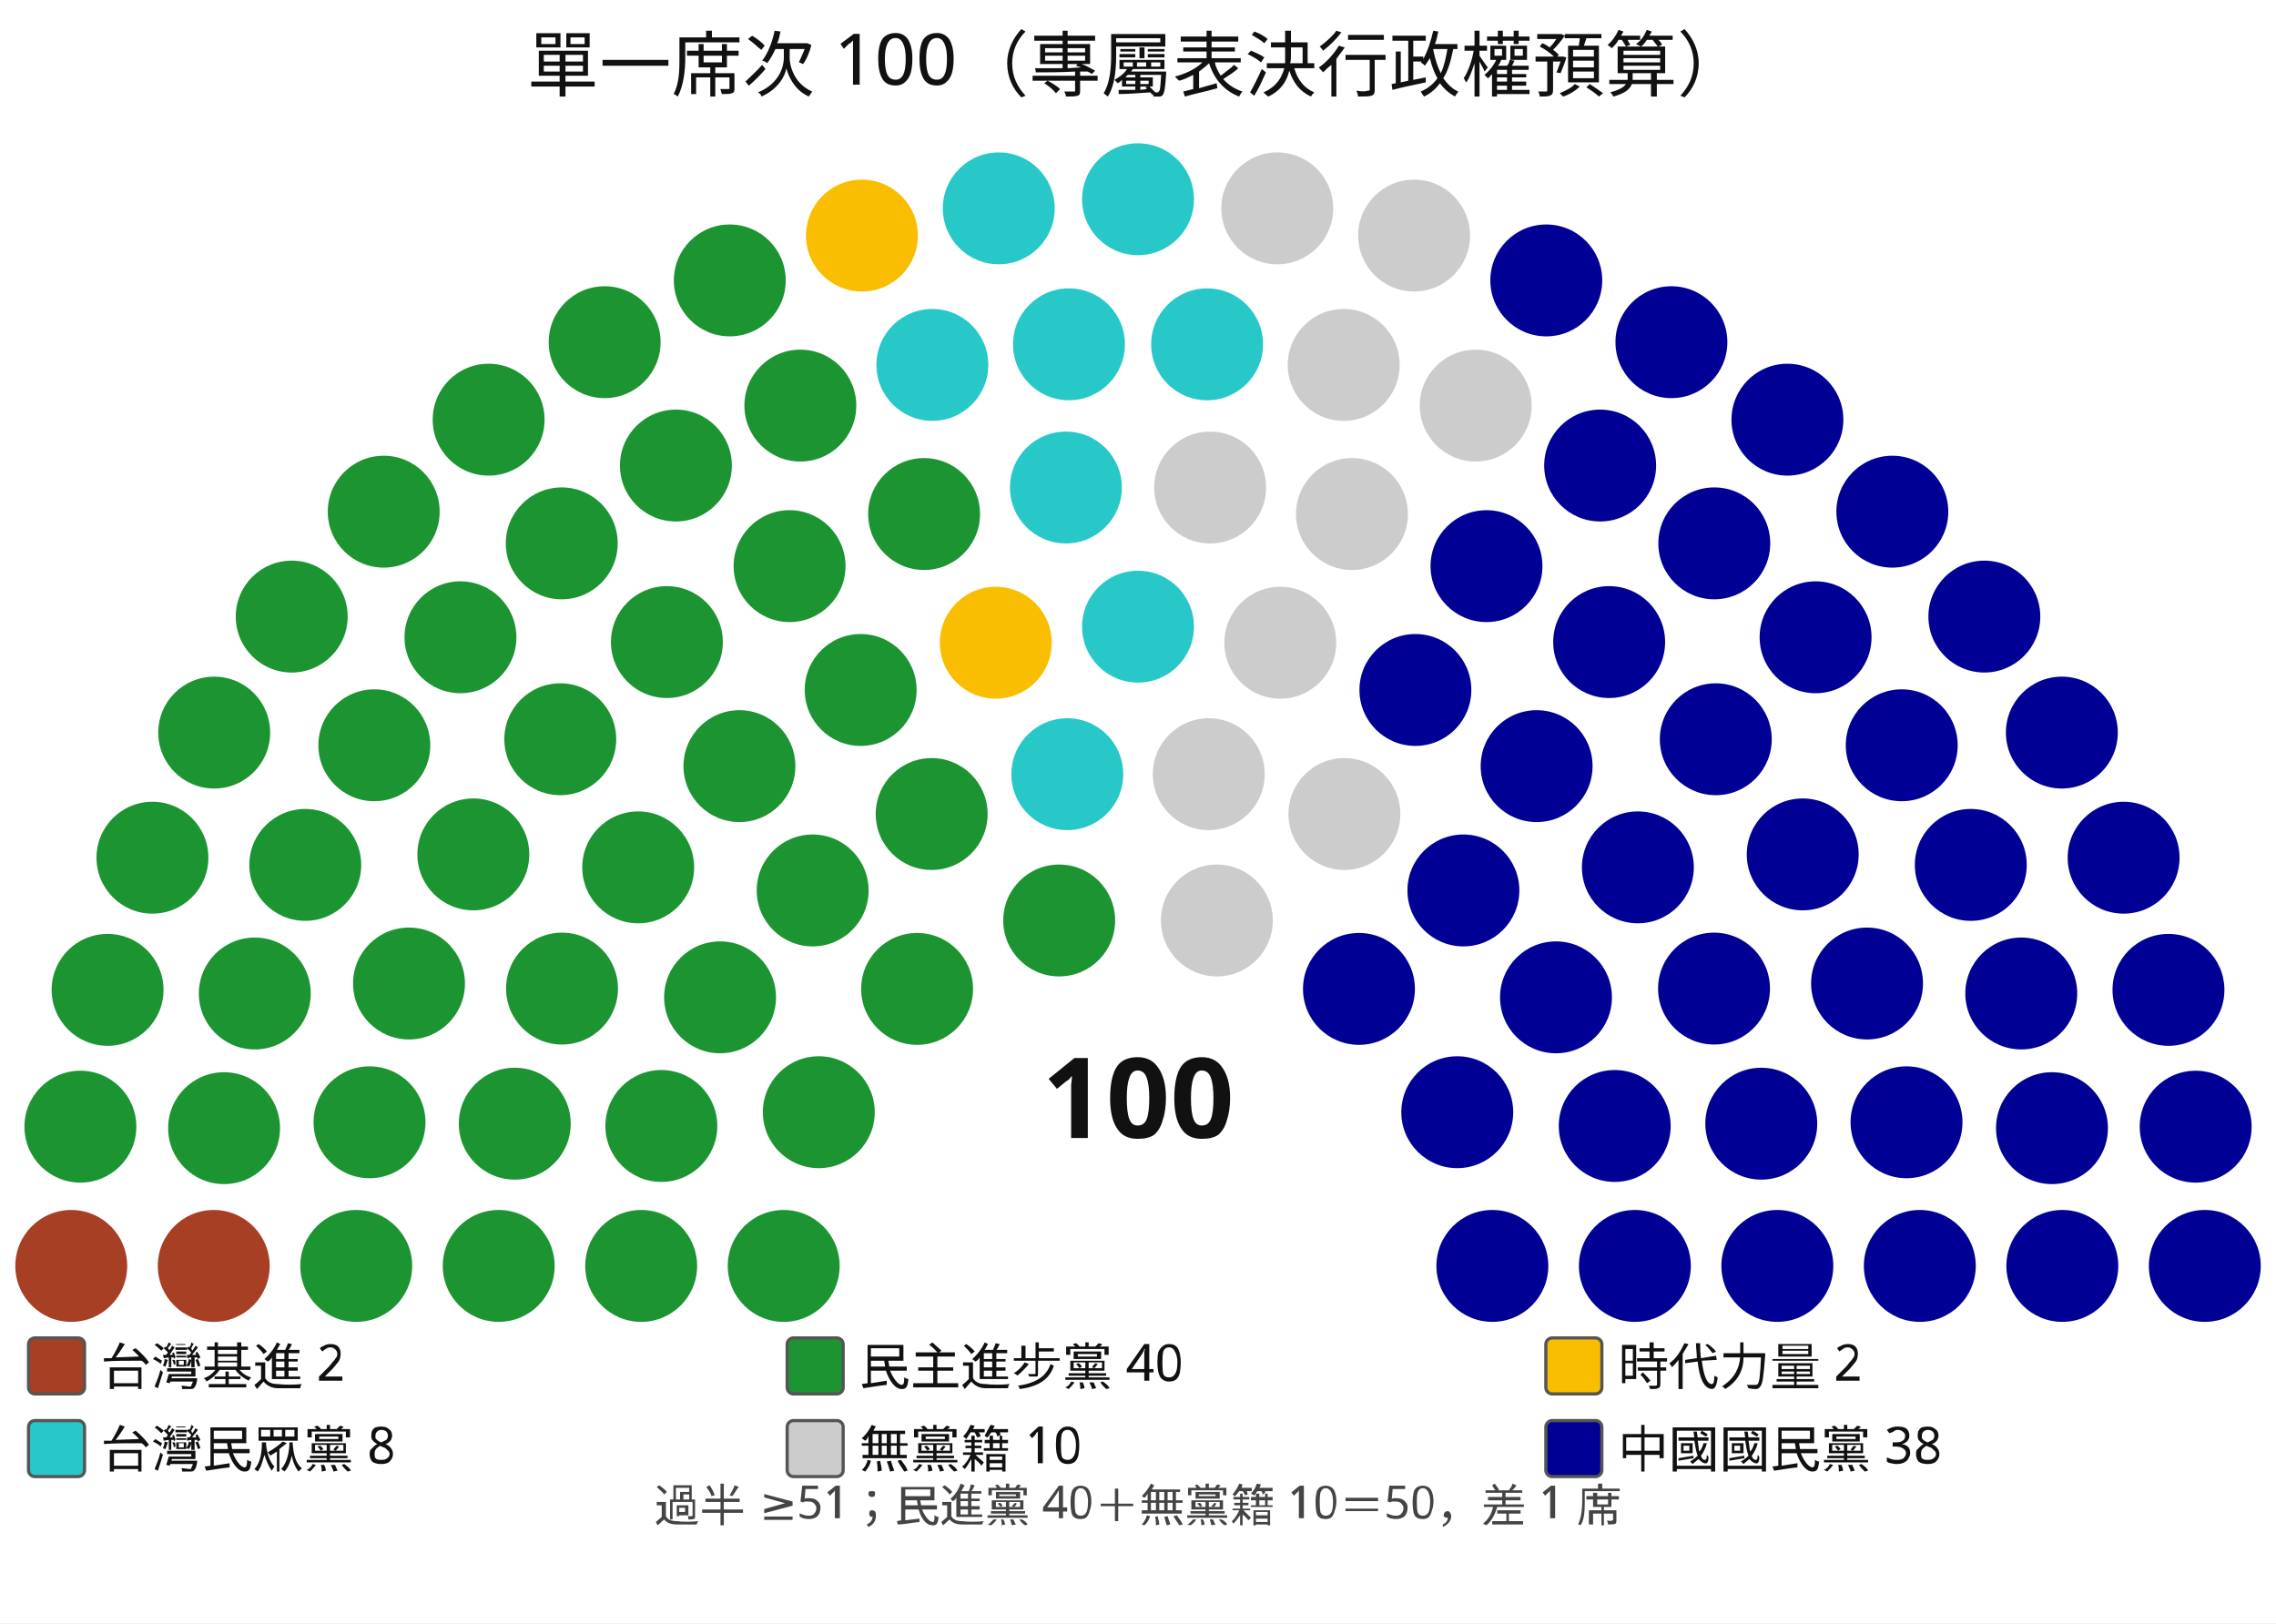
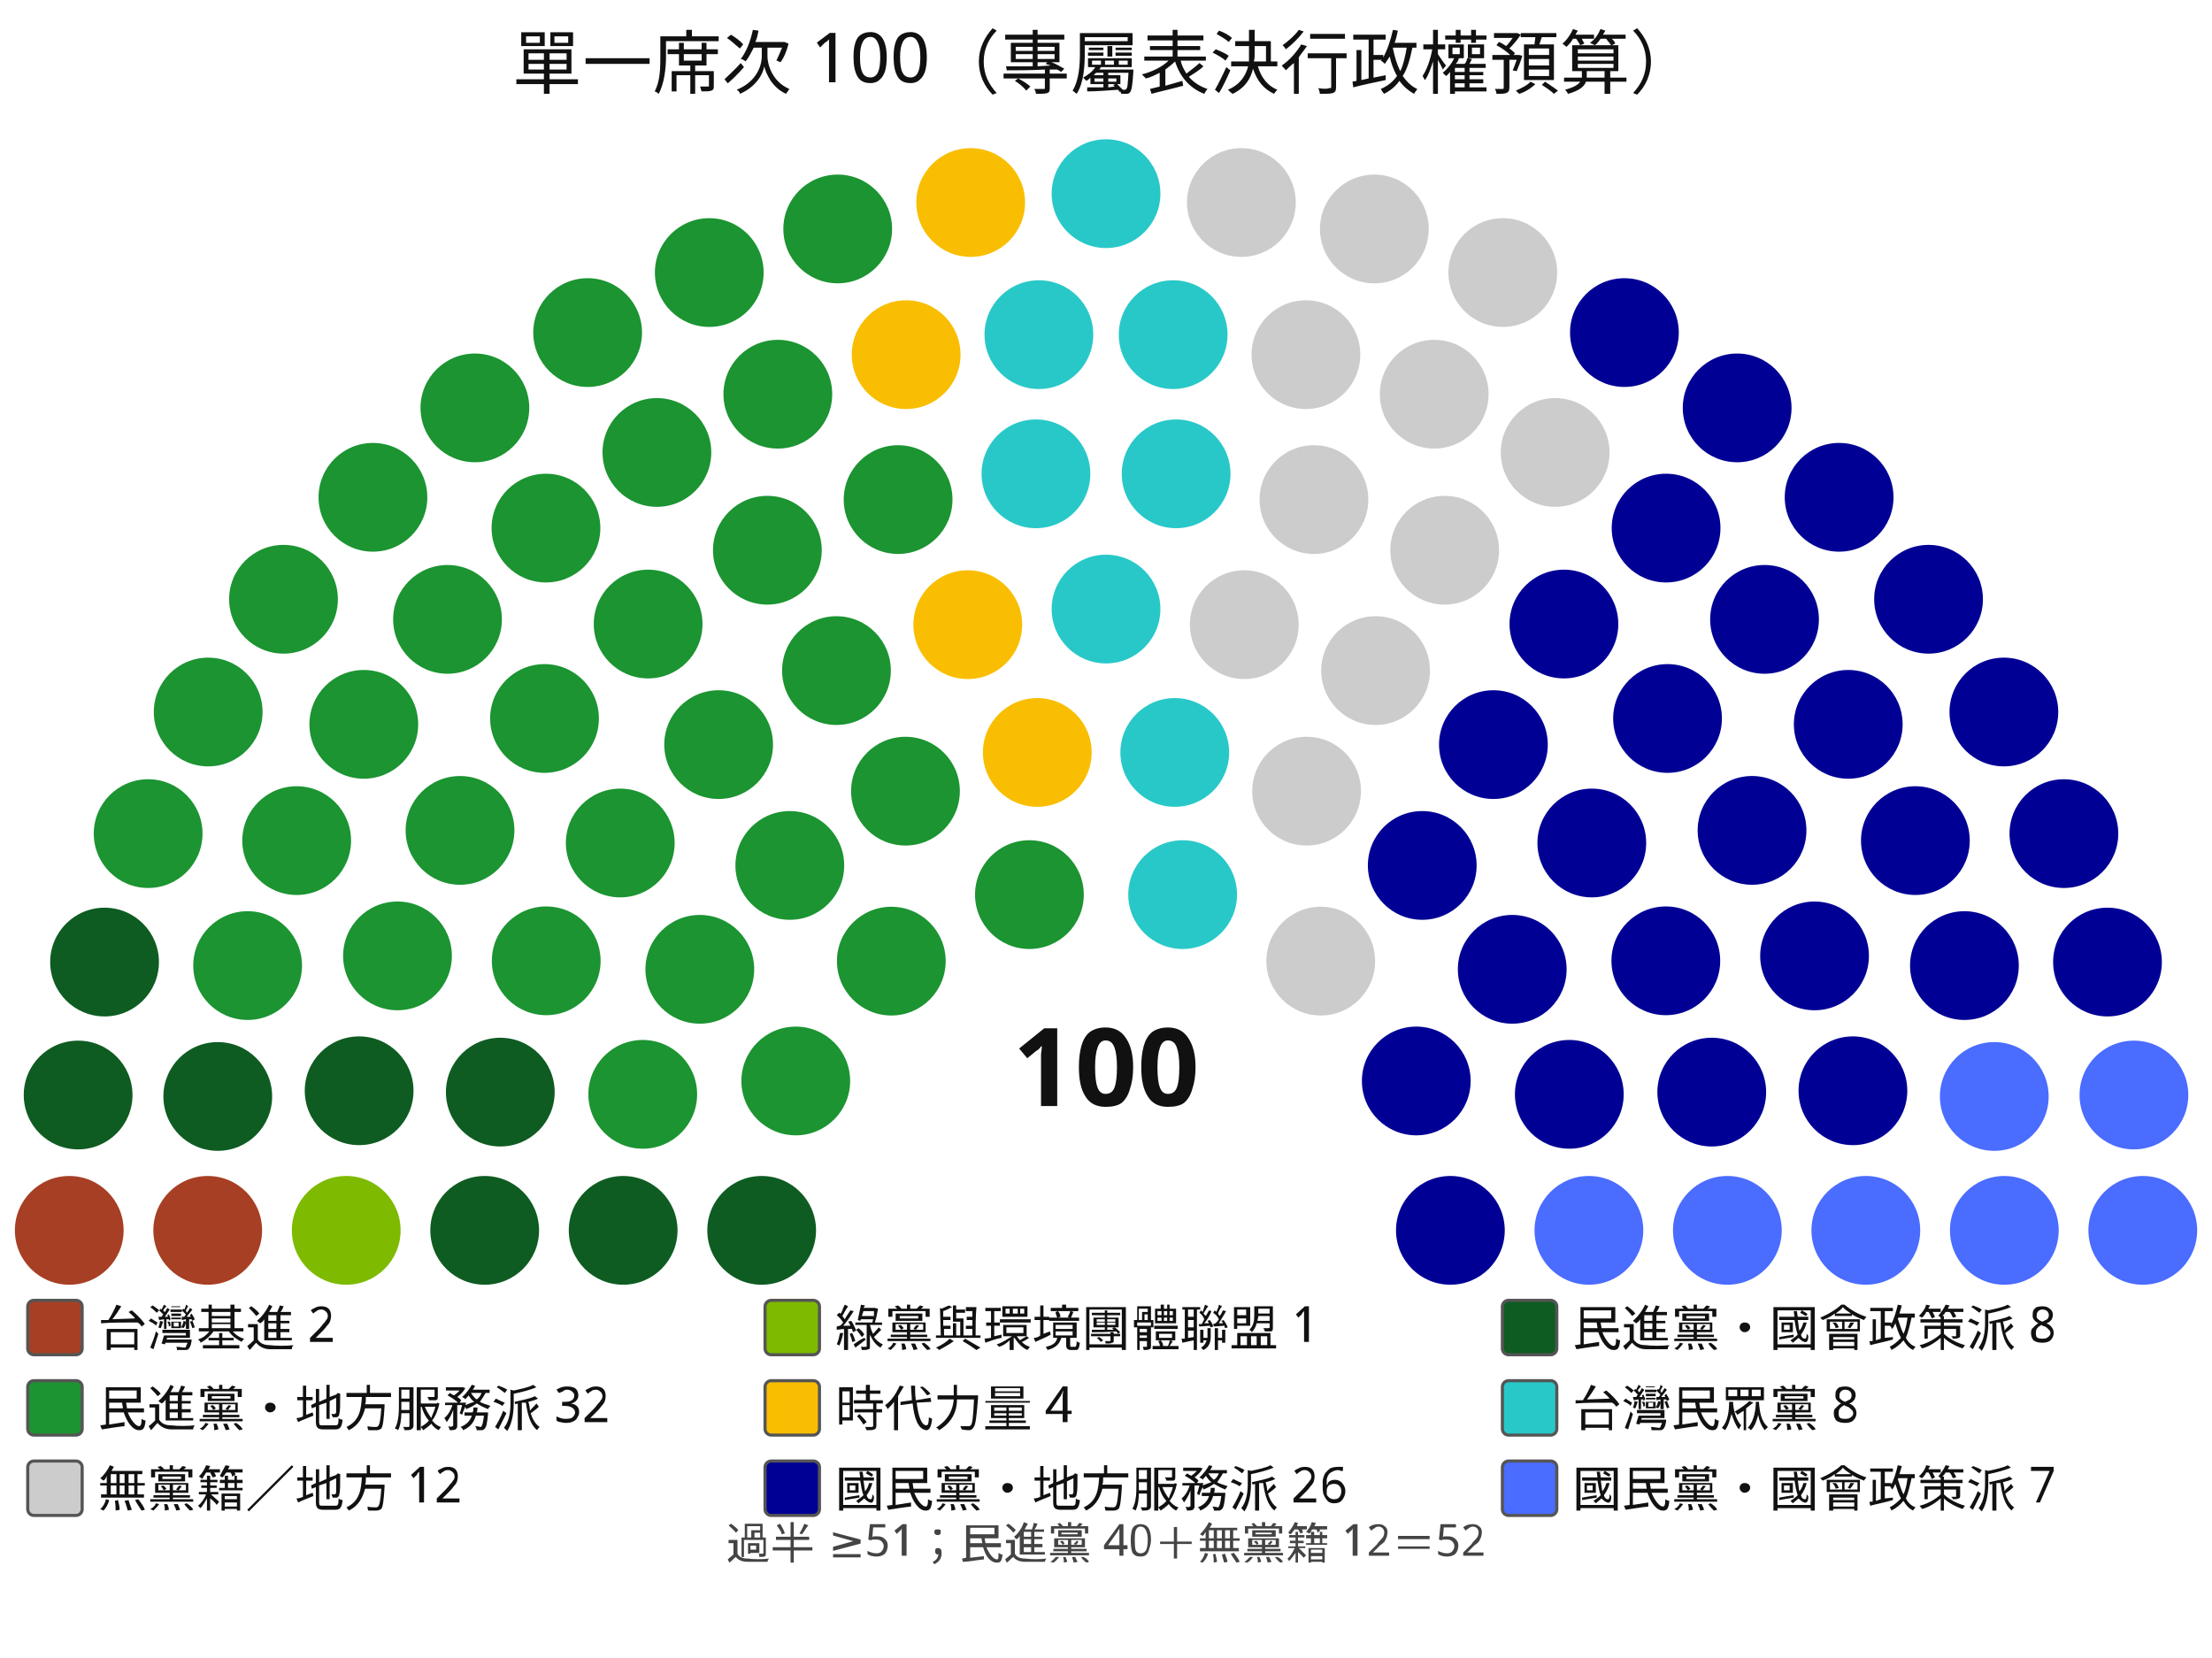
- <svg xmlns="http://www.w3.org/2000/svg" viewBox="-21.336 -23.736 42.671 30.436" role="img" aria-label="單一席次 100（專屬表決行政權預算）">
-   <rect x="-21.336" y="-23.736" width="42.671" height="30.436" fill="#ffffff" />
+ <svg xmlns="http://www.w3.org/2000/svg" viewBox="-21.336 -23.736 42.671 31.986" role="img" aria-label="單一席次 100（專屬表決行政權預算）">
+   <rect x="-21.336" y="-23.736" width="42.671" height="31.986" fill="#ffffff" />
  <text x="0" y="-22.036" text-anchor="middle" font-family="Noto Sans, DejaVu Sans, sans-serif" font-size="1.35" fill="#111">單一席次 100（專屬表決行政權預算）</text>
  <circle cx="-20" cy="-0" r="1.069" fill="#A73F24" stroke="#ffffff" stroke-width="0.04" />
-   <circle cx="-19.829" cy="-2.611" r="1.069" fill="#1B9431" stroke="#ffffff" stroke-width="0.04" />
-   <circle cx="-19.319" cy="-5.176" r="1.069" fill="#1B9431" stroke="#ffffff" stroke-width="0.04" />
+   <circle cx="-19.829" cy="-2.611" r="1.069" fill="#0E5C22" stroke="#ffffff" stroke-width="0.04" />
+   <circle cx="-19.319" cy="-5.176" r="1.069" fill="#0E5C22" stroke="#ffffff" stroke-width="0.04" />
  <circle cx="-18.478" cy="-7.654" r="1.069" fill="#1B9431" stroke="#ffffff" stroke-width="0.04" />
  <circle cx="-17.32" cy="-10" r="1.069" fill="#1B9431" stroke="#ffffff" stroke-width="0.04" />
  <circle cx="-15.867" cy="-12.175" r="1.069" fill="#1B9431" stroke="#ffffff" stroke-width="0.04" />
  <circle cx="-14.142" cy="-14.142" r="1.069" fill="#1B9431" stroke="#ffffff" stroke-width="0.04" />
  <circle cx="-12.175" cy="-15.867" r="1.069" fill="#1B9431" stroke="#ffffff" stroke-width="0.04" />
  <circle cx="-10" cy="-17.32" r="1.069" fill="#1B9431" stroke="#ffffff" stroke-width="0.04" />
  <circle cx="-7.654" cy="-18.478" r="1.069" fill="#1B9431" stroke="#ffffff" stroke-width="0.04" />
-   <circle cx="-5.176" cy="-19.319" r="1.069" fill="#F9BE01" stroke="#ffffff" stroke-width="0.04" />
-   <circle cx="-2.611" cy="-19.829" r="1.069" fill="#28C8C8" stroke="#ffffff" stroke-width="0.04" />
+   <circle cx="-5.176" cy="-19.319" r="1.069" fill="#1B9431" stroke="#ffffff" stroke-width="0.04" />
+   <circle cx="-2.611" cy="-19.829" r="1.069" fill="#F9BE01" stroke="#ffffff" stroke-width="0.04" />
  <circle cx="0" cy="-20" r="1.069" fill="#28C8C8" stroke="#ffffff" stroke-width="0.04" />
  <circle cx="2.611" cy="-19.829" r="1.069" fill="#CCCCCC" stroke="#ffffff" stroke-width="0.04" />
  <circle cx="5.176" cy="-19.319" r="1.069" fill="#CCCCCC" stroke="#ffffff" stroke-width="0.04" />
-   <circle cx="7.654" cy="-18.478" r="1.069" fill="#000095" stroke="#ffffff" stroke-width="0.04" />
+   <circle cx="7.654" cy="-18.478" r="1.069" fill="#CCCCCC" stroke="#ffffff" stroke-width="0.04" />
  <circle cx="10" cy="-17.32" r="1.069" fill="#000095" stroke="#ffffff" stroke-width="0.04" />
  <circle cx="12.175" cy="-15.867" r="1.069" fill="#000095" stroke="#ffffff" stroke-width="0.04" />
  <circle cx="14.142" cy="-14.142" r="1.069" fill="#000095" stroke="#ffffff" stroke-width="0.04" />
  <circle cx="15.867" cy="-12.175" r="1.069" fill="#000095" stroke="#ffffff" stroke-width="0.04" />
  <circle cx="17.32" cy="-10" r="1.069" fill="#000095" stroke="#ffffff" stroke-width="0.04" />
  <circle cx="18.478" cy="-7.654" r="1.069" fill="#000095" stroke="#ffffff" stroke-width="0.04" />
  <circle cx="19.319" cy="-5.176" r="1.069" fill="#000095" stroke="#ffffff" stroke-width="0.04" />
-   <circle cx="19.829" cy="-2.611" r="1.069" fill="#000095" stroke="#ffffff" stroke-width="0.04" />
-   <circle cx="20" cy="0" r="1.069" fill="#000095" stroke="#ffffff" stroke-width="0.04" />
+   <circle cx="19.829" cy="-2.611" r="1.069" fill="#4A6CFF" stroke="#ffffff" stroke-width="0.04" />
+   <circle cx="20" cy="0" r="1.069" fill="#4A6CFF" stroke="#ffffff" stroke-width="0.04" />
  <circle cx="-17.329" cy="-0" r="1.069" fill="#A73F24" stroke="#ffffff" stroke-width="0.04" />
-   <circle cx="-17.135" cy="-2.583" r="1.069" fill="#1B9431" stroke="#ffffff" stroke-width="0.04" />
+   <circle cx="-17.135" cy="-2.583" r="1.069" fill="#0E5C22" stroke="#ffffff" stroke-width="0.04" />
  <circle cx="-16.559" cy="-5.108" r="1.069" fill="#1B9431" stroke="#ffffff" stroke-width="0.04" />
  <circle cx="-15.613" cy="-7.519" r="1.069" fill="#1B9431" stroke="#ffffff" stroke-width="0.04" />
  <circle cx="-14.318" cy="-9.762" r="1.069" fill="#1B9431" stroke="#ffffff" stroke-width="0.04" />
  <circle cx="-12.703" cy="-11.787" r="1.069" fill="#1B9431" stroke="#ffffff" stroke-width="0.04" />
  <circle cx="-10.804" cy="-13.548" r="1.069" fill="#1B9431" stroke="#ffffff" stroke-width="0.04" />
  <circle cx="-8.664" cy="-15.007" r="1.069" fill="#1B9431" stroke="#ffffff" stroke-width="0.04" />
  <circle cx="-6.331" cy="-16.131" r="1.069" fill="#1B9431" stroke="#ffffff" stroke-width="0.04" />
-   <circle cx="-3.856" cy="-16.894" r="1.069" fill="#28C8C8" stroke="#ffffff" stroke-width="0.04" />
+   <circle cx="-3.856" cy="-16.894" r="1.069" fill="#F9BE01" stroke="#ffffff" stroke-width="0.04" />
  <circle cx="-1.295" cy="-17.28" r="1.069" fill="#28C8C8" stroke="#ffffff" stroke-width="0.04" />
  <circle cx="1.295" cy="-17.28" r="1.069" fill="#28C8C8" stroke="#ffffff" stroke-width="0.04" />
  <circle cx="3.856" cy="-16.894" r="1.069" fill="#CCCCCC" stroke="#ffffff" stroke-width="0.04" />
  <circle cx="6.331" cy="-16.131" r="1.069" fill="#CCCCCC" stroke="#ffffff" stroke-width="0.04" />
-   <circle cx="8.664" cy="-15.007" r="1.069" fill="#000095" stroke="#ffffff" stroke-width="0.04" />
+   <circle cx="8.664" cy="-15.007" r="1.069" fill="#CCCCCC" stroke="#ffffff" stroke-width="0.04" />
  <circle cx="10.804" cy="-13.548" r="1.069" fill="#000095" stroke="#ffffff" stroke-width="0.04" />
  <circle cx="12.703" cy="-11.787" r="1.069" fill="#000095" stroke="#ffffff" stroke-width="0.04" />
  <circle cx="14.318" cy="-9.762" r="1.069" fill="#000095" stroke="#ffffff" stroke-width="0.04" />
  <circle cx="15.613" cy="-7.519" r="1.069" fill="#000095" stroke="#ffffff" stroke-width="0.04" />
  <circle cx="16.559" cy="-5.108" r="1.069" fill="#000095" stroke="#ffffff" stroke-width="0.04" />
-   <circle cx="17.135" cy="-2.583" r="1.069" fill="#000095" stroke="#ffffff" stroke-width="0.04" />
-   <circle cx="17.329" cy="-0" r="1.069" fill="#000095" stroke="#ffffff" stroke-width="0.04" />
-   <circle cx="-14.657" cy="-0" r="1.069" fill="#1B9431" stroke="#ffffff" stroke-width="0.04" />
-   <circle cx="-14.408" cy="-2.693" r="1.069" fill="#1B9431" stroke="#ffffff" stroke-width="0.04" />
+   <circle cx="17.135" cy="-2.583" r="1.069" fill="#4A6CFF" stroke="#ffffff" stroke-width="0.04" />
+   <circle cx="17.329" cy="-0" r="1.069" fill="#4A6CFF" stroke="#ffffff" stroke-width="0.04" />
+   <circle cx="-14.657" cy="-0" r="1.069" fill="#7DBA00" stroke="#ffffff" stroke-width="0.04" />
+   <circle cx="-14.408" cy="-2.693" r="1.069" fill="#0E5C22" stroke="#ffffff" stroke-width="0.04" />
  <circle cx="-13.668" cy="-5.295" r="1.069" fill="#1B9431" stroke="#ffffff" stroke-width="0.04" />
  <circle cx="-12.462" cy="-7.716" r="1.069" fill="#1B9431" stroke="#ffffff" stroke-width="0.04" />
  <circle cx="-10.832" cy="-9.875" r="1.069" fill="#1B9431" stroke="#ffffff" stroke-width="0.04" />
  <circle cx="-8.833" cy="-11.697" r="1.069" fill="#1B9431" stroke="#ffffff" stroke-width="0.04" />
  <circle cx="-6.533" cy="-13.121" r="1.069" fill="#1B9431" stroke="#ffffff" stroke-width="0.04" />
  <circle cx="-4.011" cy="-14.098" r="1.069" fill="#1B9431" stroke="#ffffff" stroke-width="0.04" />
  <circle cx="-1.352" cy="-14.595" r="1.069" fill="#28C8C8" stroke="#ffffff" stroke-width="0.04" />
-   <circle cx="1.352" cy="-14.595" r="1.069" fill="#CCCCCC" stroke="#ffffff" stroke-width="0.04" />
+   <circle cx="1.352" cy="-14.595" r="1.069" fill="#28C8C8" stroke="#ffffff" stroke-width="0.04" />
  <circle cx="4.011" cy="-14.098" r="1.069" fill="#CCCCCC" stroke="#ffffff" stroke-width="0.04" />
-   <circle cx="6.533" cy="-13.121" r="1.069" fill="#000095" stroke="#ffffff" stroke-width="0.04" />
+   <circle cx="6.533" cy="-13.121" r="1.069" fill="#CCCCCC" stroke="#ffffff" stroke-width="0.04" />
  <circle cx="8.833" cy="-11.697" r="1.069" fill="#000095" stroke="#ffffff" stroke-width="0.04" />
  <circle cx="10.832" cy="-9.875" r="1.069" fill="#000095" stroke="#ffffff" stroke-width="0.04" />
  <circle cx="12.462" cy="-7.716" r="1.069" fill="#000095" stroke="#ffffff" stroke-width="0.04" />
  <circle cx="13.668" cy="-5.295" r="1.069" fill="#000095" stroke="#ffffff" stroke-width="0.04" />
  <circle cx="14.408" cy="-2.693" r="1.069" fill="#000095" stroke="#ffffff" stroke-width="0.04" />
-   <circle cx="14.657" cy="0" r="1.069" fill="#000095" stroke="#ffffff" stroke-width="0.04" />
-   <circle cx="-11.986" cy="-0" r="1.069" fill="#1B9431" stroke="#ffffff" stroke-width="0.04" />
-   <circle cx="-11.685" cy="-2.667" r="1.069" fill="#1B9431" stroke="#ffffff" stroke-width="0.04" />
+   <circle cx="14.657" cy="0" r="1.069" fill="#4A6CFF" stroke="#ffffff" stroke-width="0.04" />
+   <circle cx="-11.986" cy="-0" r="1.069" fill="#0E5C22" stroke="#ffffff" stroke-width="0.04" />
+   <circle cx="-11.685" cy="-2.667" r="1.069" fill="#0E5C22" stroke="#ffffff" stroke-width="0.04" />
  <circle cx="-10.799" cy="-5.2" r="1.069" fill="#1B9431" stroke="#ffffff" stroke-width="0.04" />
  <circle cx="-9.371" cy="-7.473" r="1.069" fill="#1B9431" stroke="#ffffff" stroke-width="0.04" />
  <circle cx="-7.473" cy="-9.371" r="1.069" fill="#1B9431" stroke="#ffffff" stroke-width="0.04" />
  <circle cx="-5.2" cy="-10.799" r="1.069" fill="#1B9431" stroke="#ffffff" stroke-width="0.04" />
  <circle cx="-2.667" cy="-11.685" r="1.069" fill="#F9BE01" stroke="#ffffff" stroke-width="0.04" />
  <circle cx="0" cy="-11.986" r="1.069" fill="#28C8C8" stroke="#ffffff" stroke-width="0.04" />
  <circle cx="2.667" cy="-11.685" r="1.069" fill="#CCCCCC" stroke="#ffffff" stroke-width="0.04" />
-   <circle cx="5.2" cy="-10.799" r="1.069" fill="#000095" stroke="#ffffff" stroke-width="0.04" />
+   <circle cx="5.2" cy="-10.799" r="1.069" fill="#CCCCCC" stroke="#ffffff" stroke-width="0.04" />
  <circle cx="7.473" cy="-9.371" r="1.069" fill="#000095" stroke="#ffffff" stroke-width="0.04" />
  <circle cx="9.371" cy="-7.473" r="1.069" fill="#000095" stroke="#ffffff" stroke-width="0.04" />
  <circle cx="10.799" cy="-5.2" r="1.069" fill="#000095" stroke="#ffffff" stroke-width="0.04" />
  <circle cx="11.685" cy="-2.667" r="1.069" fill="#000095" stroke="#ffffff" stroke-width="0.04" />
-   <circle cx="11.986" cy="0" r="1.069" fill="#000095" stroke="#ffffff" stroke-width="0.04" />
-   <circle cx="-9.315" cy="-0" r="1.069" fill="#1B9431" stroke="#ffffff" stroke-width="0.04" />
+   <circle cx="11.986" cy="0" r="1.069" fill="#4A6CFF" stroke="#ffffff" stroke-width="0.04" />
+   <circle cx="-9.315" cy="-0" r="1.069" fill="#0E5C22" stroke="#ffffff" stroke-width="0.04" />
  <circle cx="-8.937" cy="-2.624" r="1.069" fill="#1B9431" stroke="#ffffff" stroke-width="0.04" />
  <circle cx="-7.836" cy="-5.036" r="1.069" fill="#1B9431" stroke="#ffffff" stroke-width="0.04" />
  <circle cx="-6.1" cy="-7.04" r="1.069" fill="#1B9431" stroke="#ffffff" stroke-width="0.04" />
  <circle cx="-3.869" cy="-8.473" r="1.069" fill="#1B9431" stroke="#ffffff" stroke-width="0.04" />
-   <circle cx="-1.326" cy="-9.22" r="1.069" fill="#28C8C8" stroke="#ffffff" stroke-width="0.04" />
-   <circle cx="1.326" cy="-9.22" r="1.069" fill="#CCCCCC" stroke="#ffffff" stroke-width="0.04" />
+   <circle cx="-1.326" cy="-9.22" r="1.069" fill="#F9BE01" stroke="#ffffff" stroke-width="0.04" />
+   <circle cx="1.326" cy="-9.22" r="1.069" fill="#28C8C8" stroke="#ffffff" stroke-width="0.04" />
  <circle cx="3.869" cy="-8.473" r="1.069" fill="#CCCCCC" stroke="#ffffff" stroke-width="0.04" />
  <circle cx="6.1" cy="-7.04" r="1.069" fill="#000095" stroke="#ffffff" stroke-width="0.04" />
  <circle cx="7.836" cy="-5.036" r="1.069" fill="#000095" stroke="#ffffff" stroke-width="0.04" />
  <circle cx="8.937" cy="-2.624" r="1.069" fill="#000095" stroke="#ffffff" stroke-width="0.04" />
-   <circle cx="9.315" cy="0" r="1.069" fill="#000095" stroke="#ffffff" stroke-width="0.04" />
-   <circle cx="-6.643" cy="-0" r="1.069" fill="#1B9431" stroke="#ffffff" stroke-width="0.04" />
+   <circle cx="9.315" cy="0" r="1.069" fill="#4A6CFF" stroke="#ffffff" stroke-width="0.04" />
+   <circle cx="-6.643" cy="-0" r="1.069" fill="#0E5C22" stroke="#ffffff" stroke-width="0.04" />
  <circle cx="-5.985" cy="-2.882" r="1.069" fill="#1B9431" stroke="#ffffff" stroke-width="0.04" />
  <circle cx="-4.142" cy="-5.194" r="1.069" fill="#1B9431" stroke="#ffffff" stroke-width="0.04" />
  <circle cx="-1.478" cy="-6.477" r="1.069" fill="#1B9431" stroke="#ffffff" stroke-width="0.04" />
-   <circle cx="1.478" cy="-6.477" r="1.069" fill="#CCCCCC" stroke="#ffffff" stroke-width="0.04" />
-   <circle cx="4.142" cy="-5.194" r="1.069" fill="#000095" stroke="#ffffff" stroke-width="0.04" />
+   <circle cx="1.478" cy="-6.477" r="1.069" fill="#28C8C8" stroke="#ffffff" stroke-width="0.04" />
+   <circle cx="4.142" cy="-5.194" r="1.069" fill="#CCCCCC" stroke="#ffffff" stroke-width="0.04" />
  <circle cx="5.985" cy="-2.882" r="1.069" fill="#000095" stroke="#ffffff" stroke-width="0.04" />
  <circle cx="6.643" cy="0" r="1.069" fill="#000095" stroke="#ffffff" stroke-width="0.04" />
  <text x="0" y="-2.400" text-anchor="middle" font-family="Noto Sans, DejaVu Sans, sans-serif" font-size="2.1" font-weight="700" fill="#111">100</text>
  <rect x="-20.801" y="1.350" width="1.05" height="1.05" fill="#A73F24" stroke="#555" stroke-width="0.06" rx="0.12" />
  <text x="-19.451" y="2.230" font-family="Noto Sans, DejaVu Sans, sans-serif" font-size="0.95" fill="#111">台灣基進 2</text>
-   <rect x="-6.578" y="1.350" width="1.05" height="1.05" fill="#1B9431" stroke="#555" stroke-width="0.06" rx="0.12" />
-   <text x="-5.228" y="2.230" font-family="Noto Sans, DejaVu Sans, sans-serif" font-size="0.95" fill="#111">民主進步黨 40</text>
-   <rect x="7.646" y="1.350" width="1.05" height="1.05" fill="#F9BE01" stroke="#555" stroke-width="0.06" rx="0.12" />
-   <text x="8.996" y="2.230" font-family="Noto Sans, DejaVu Sans, sans-serif" font-size="0.95" fill="#111">時代力量 2</text>
-   <rect x="-20.801" y="2.900" width="1.05" height="1.05" fill="#28C8C8" stroke="#555" stroke-width="0.06" rx="0.12" />
-   <text x="-19.451" y="3.780" font-family="Noto Sans, DejaVu Sans, sans-serif" font-size="0.95" fill="#111">台灣民眾黨 8</text>
-   <rect x="-6.578" y="2.900" width="1.05" height="1.05" fill="#CCCCCC" stroke="#555" stroke-width="0.06" rx="0.12" />
-   <text x="-5.228" y="3.780" font-family="Noto Sans, DejaVu Sans, sans-serif" font-size="0.95" fill="#111">無黨籍 10</text>
-   <rect x="7.646" y="2.900" width="1.05" height="1.05" fill="#000095" stroke="#555" stroke-width="0.06" rx="0.12" />
-   <text x="8.996" y="3.780" font-family="Noto Sans, DejaVu Sans, sans-serif" font-size="0.95" fill="#111">中國國民黨 38</text>
-   <text x="0" y="4.800" text-anchor="middle" font-family="Noto Sans, DejaVu Sans, sans-serif" font-size="0.85" fill="#444">過半 ≥51；民進黨 40＋無黨籍 10＝50，差 1 席</text>
+   <rect x="-6.578" y="1.350" width="1.05" height="1.05" fill="#7DBA00" stroke="#555" stroke-width="0.06" rx="0.12" />
+   <text x="-5.228" y="2.230" font-family="Noto Sans, DejaVu Sans, sans-serif" font-size="0.95" fill="#111">綠黨與環境團體聯盟 1</text>
+   <rect x="7.646" y="1.350" width="1.05" height="1.05" fill="#0E5C22" stroke="#555" stroke-width="0.06" rx="0.12" />
+   <text x="8.996" y="2.230" font-family="Noto Sans, DejaVu Sans, sans-serif" font-size="0.95" fill="#111">民進黨・國會政策派 8</text>
+   <rect x="-20.801" y="2.900" width="1.05" height="1.05" fill="#1B9431" stroke="#555" stroke-width="0.06" rx="0.12" />
+   <text x="-19.451" y="3.780" font-family="Noto Sans, DejaVu Sans, sans-serif" font-size="0.95" fill="#111">民進黨・地方服務派 32</text>
+   <rect x="-6.578" y="2.900" width="1.05" height="1.05" fill="#F9BE01" stroke="#555" stroke-width="0.06" rx="0.12" />
+   <text x="-5.228" y="3.780" font-family="Noto Sans, DejaVu Sans, sans-serif" font-size="0.95" fill="#111">時代力量 4</text>
+   <rect x="7.646" y="2.900" width="1.05" height="1.05" fill="#28C8C8" stroke="#555" stroke-width="0.06" rx="0.12" />
+   <text x="8.996" y="3.780" font-family="Noto Sans, DejaVu Sans, sans-serif" font-size="0.95" fill="#111">台灣民眾黨 8</text>
+   <rect x="-20.801" y="4.450" width="1.05" height="1.05" fill="#CCCCCC" stroke="#555" stroke-width="0.06" rx="0.12" />
+   <text x="-19.451" y="5.330" font-family="Noto Sans, DejaVu Sans, sans-serif" font-size="0.95" fill="#111">無黨籍／地方 12</text>
+   <rect x="-6.578" y="4.450" width="1.05" height="1.05" fill="#000095" stroke="#555" stroke-width="0.06" rx="0.12" />
+   <text x="-5.228" y="5.330" font-family="Noto Sans, DejaVu Sans, sans-serif" font-size="0.95" fill="#111">國民黨・地方服務派 26</text>
+   <rect x="7.646" y="4.450" width="1.05" height="1.05" fill="#4A6CFF" stroke="#555" stroke-width="0.06" rx="0.12" />
+   <text x="8.996" y="5.330" font-family="Noto Sans, DejaVu Sans, sans-serif" font-size="0.95" fill="#111">國民黨・國會政策派 7</text>
+   <text x="0" y="6.350" text-anchor="middle" font-family="Noto Sans, DejaVu Sans, sans-serif" font-size="0.85" fill="#444">過半 ≥51；民進黨 40＋無黨籍 12＝52</text>
</svg>
